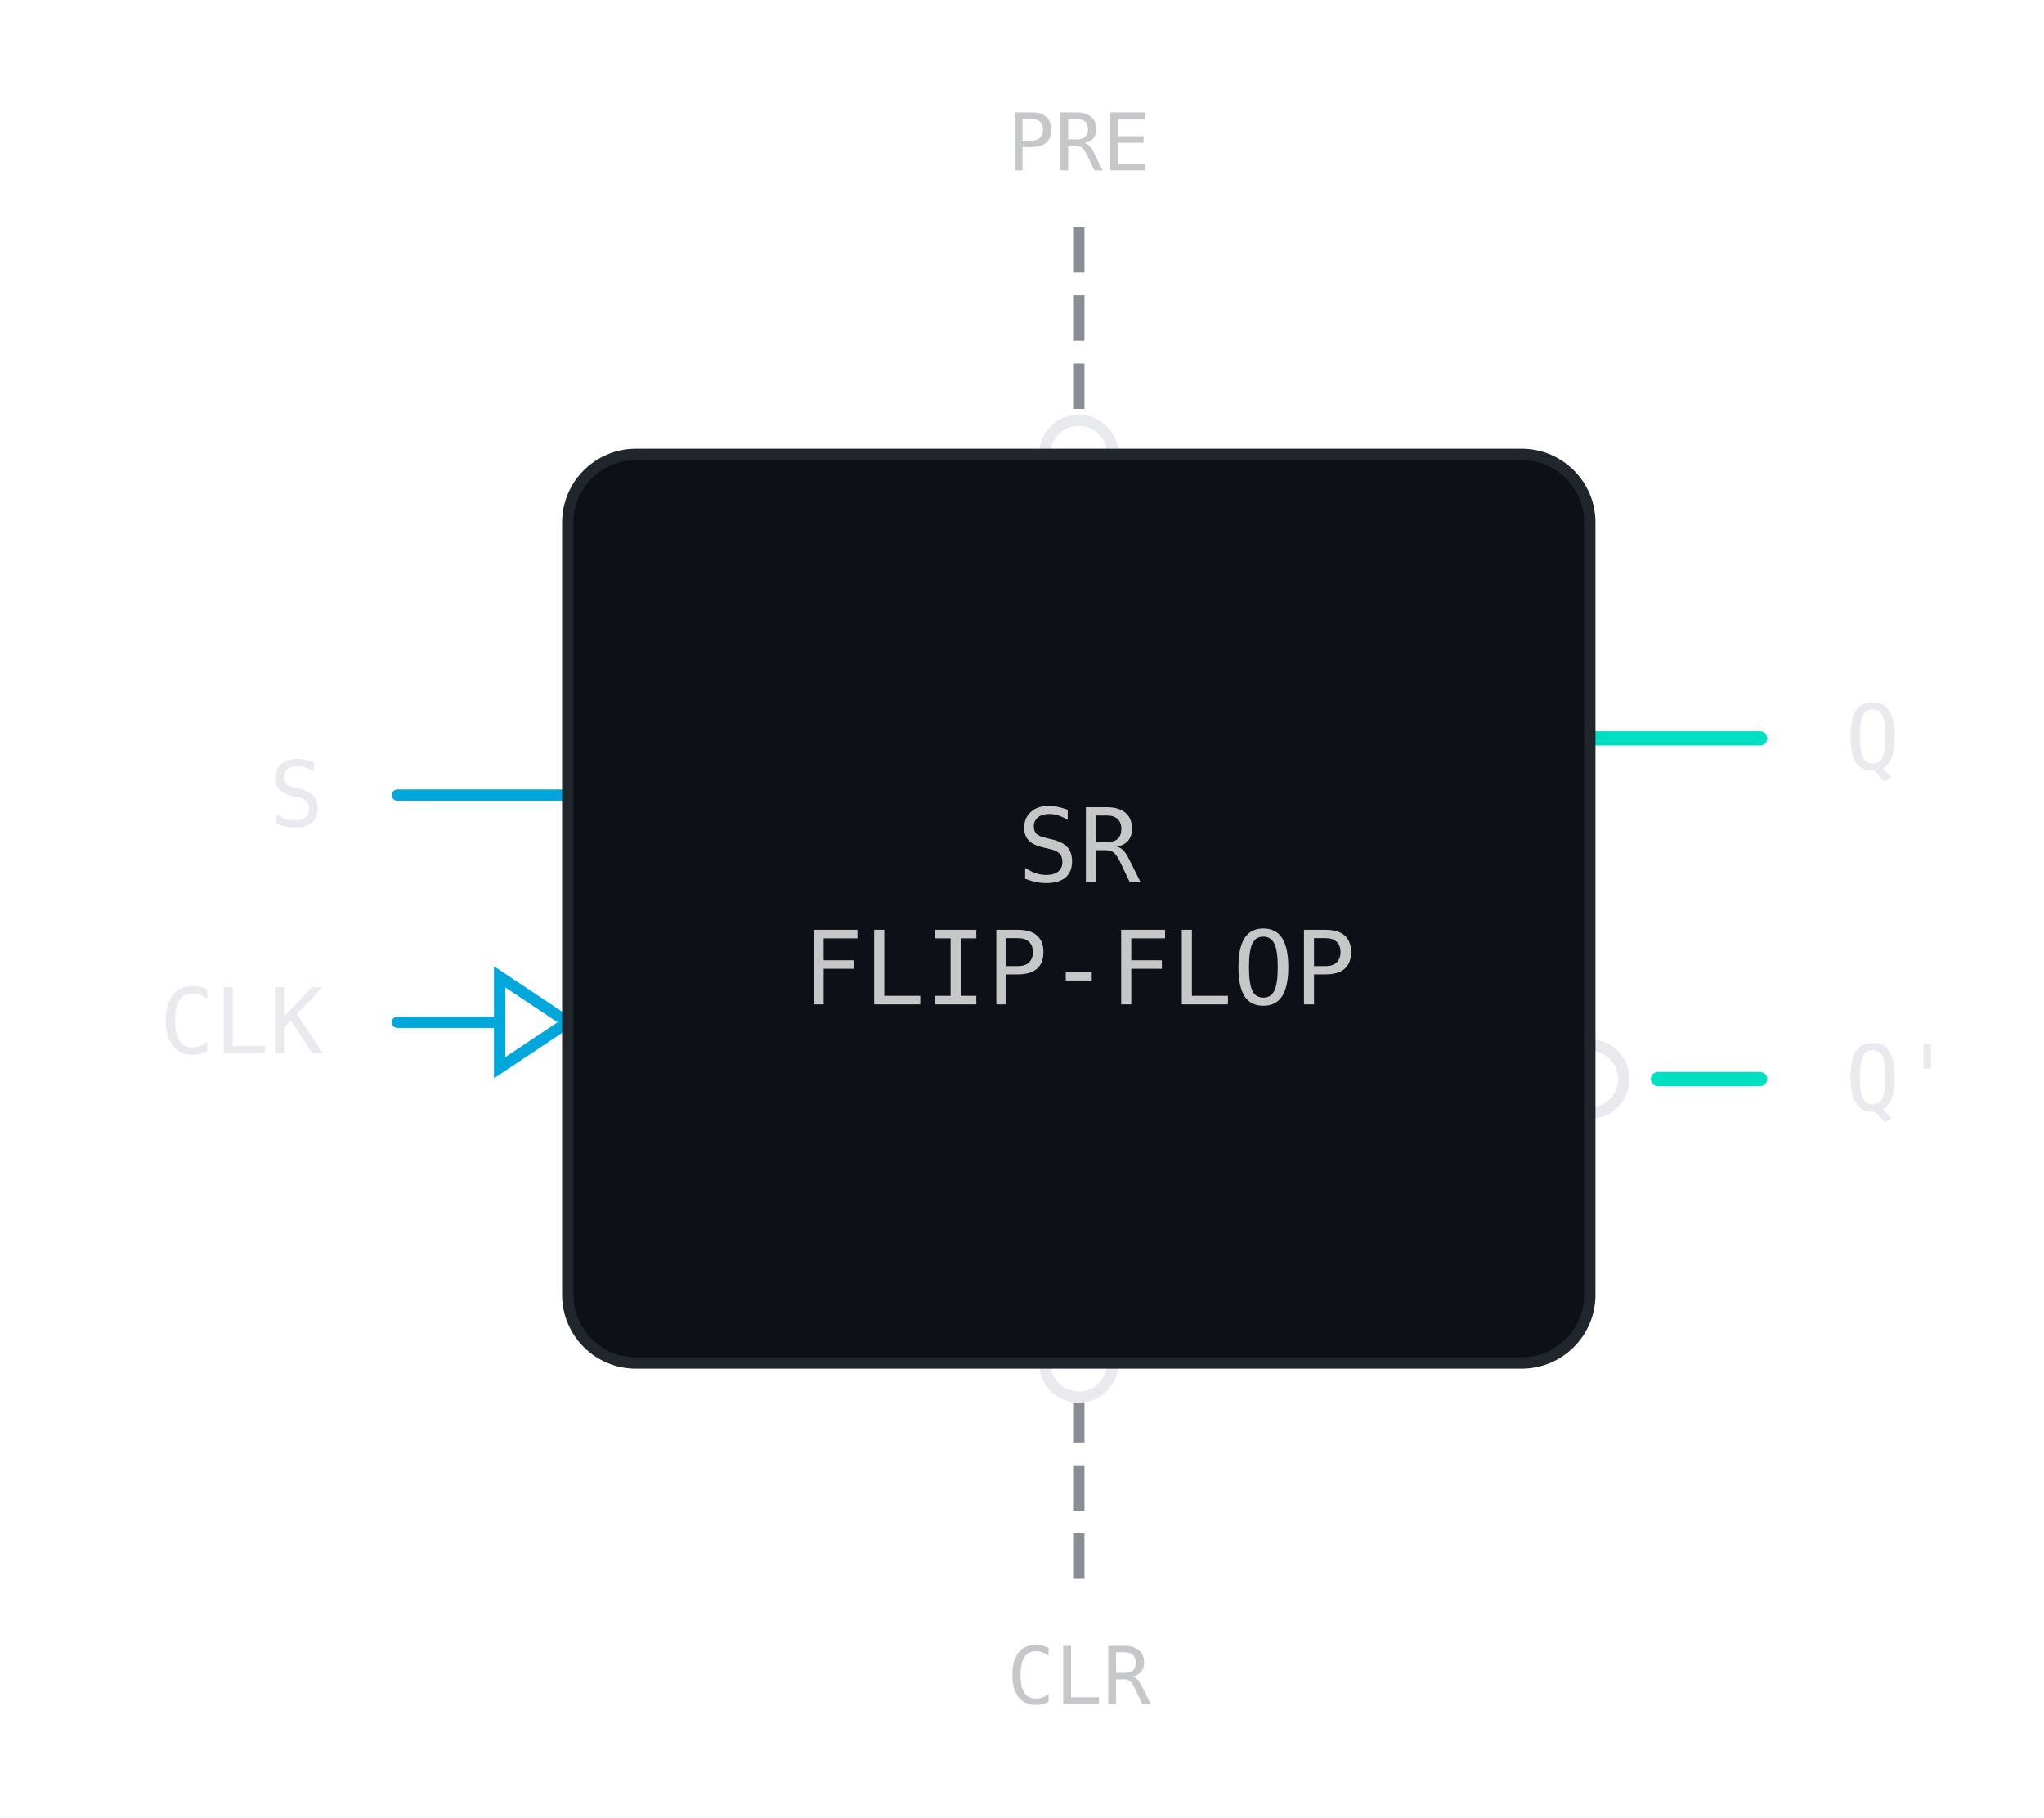
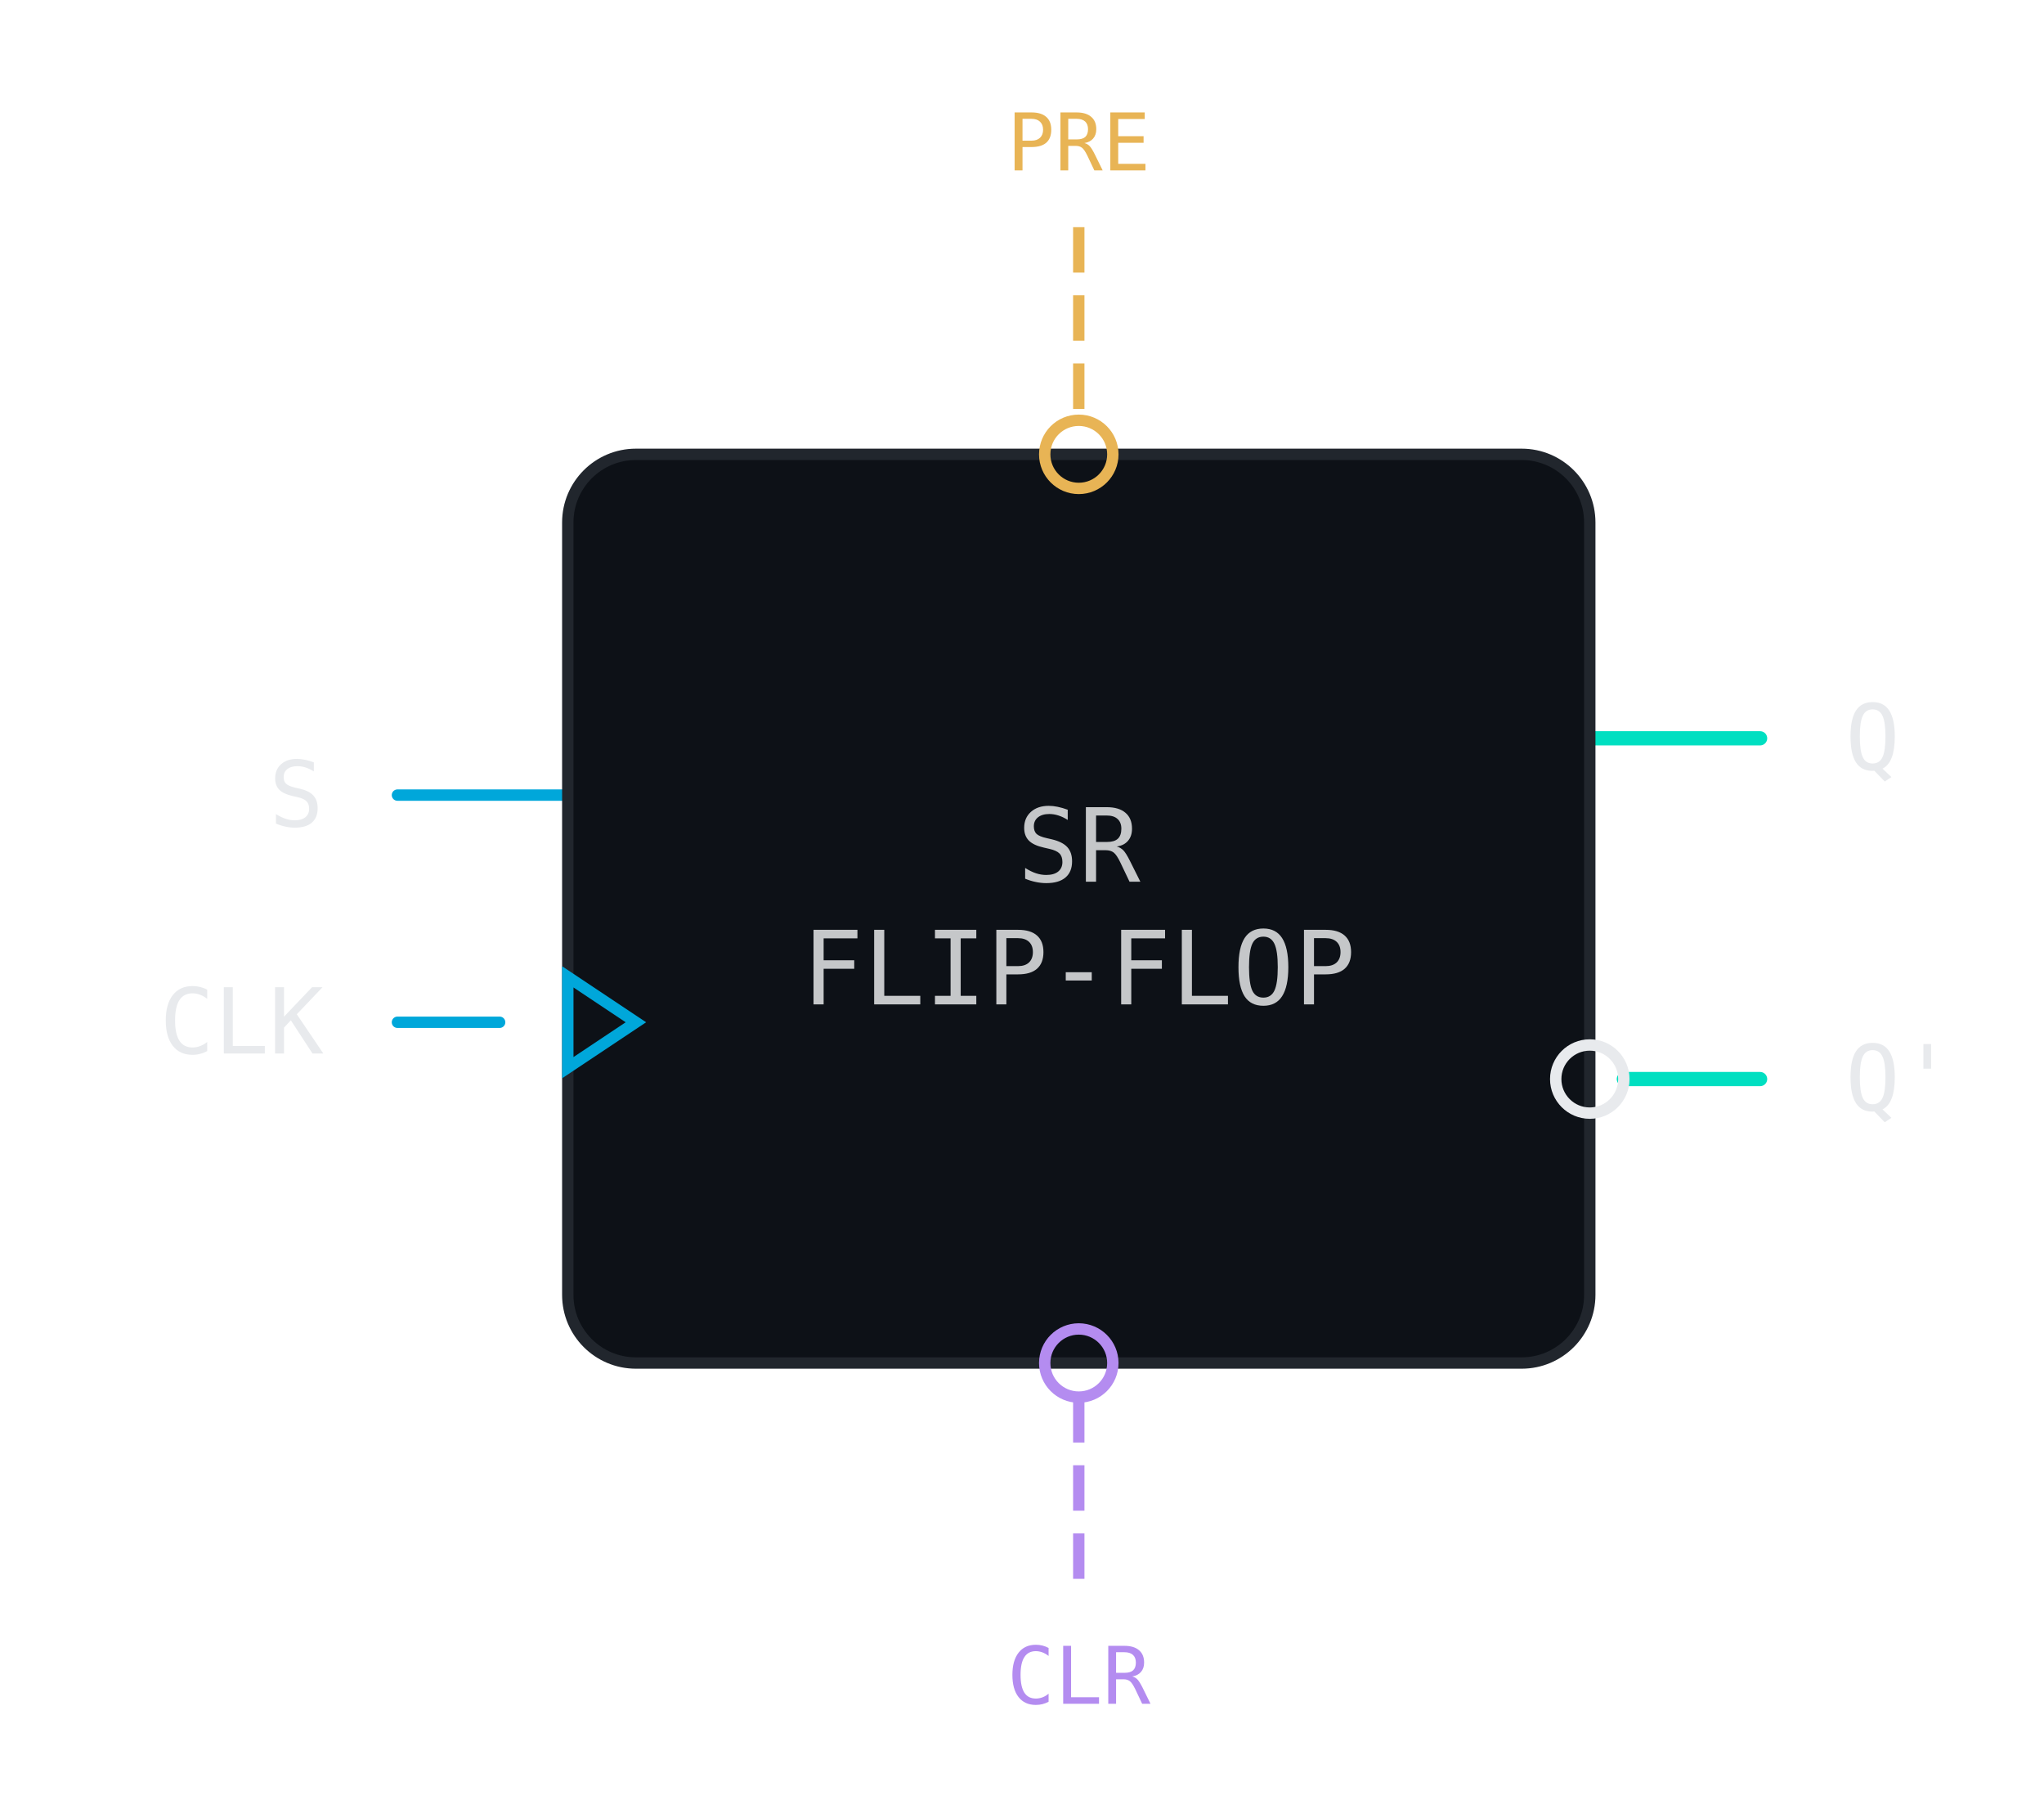
<svg xmlns="http://www.w3.org/2000/svg" viewBox="0 0 360 320" role="img" aria-label="SR Flip-Flop symbol">
  <line x1="70" y1="140" x2="100" y2="140" stroke="#00a7da" stroke-width="2" stroke-linecap="round" />
  <line x1="70" y1="180" x2="88" y2="180" stroke="#00a7da" stroke-width="2" stroke-linecap="round" />
-   <polygon points="88,172 100,180 88,188" fill="none" stroke="#00a7da" stroke-width="2" />
  <line x1="280" y1="130" x2="310" y2="130" stroke="#00dfc1" stroke-width="2.5" stroke-linecap="round" />
+   <line x1="286" y1="190" x2="310" y2="190" stroke="#00dfc1" stroke-width="2.5" stroke-linecap="round" />
+   <line x1="190" y1="40" x2="190" y2="74" stroke="#e8b455" stroke-width="2" stroke-dasharray="8 4" />
+   <line x1="190" y1="246" x2="190" y2="280" stroke="#b48cf0" stroke-width="2" stroke-dasharray="8 4" />
+   <rect x="100" y="80" width="180" height="160" rx="12" ry="12" fill="#0d1117" stroke="#21262d" stroke-width="2" />
+   <polygon points="100,172 112,180 100,188" fill="none" stroke="#00a7da" stroke-width="2" />
  <circle cx="280" cy="190" r="6" fill="none" stroke="#e8eaed" stroke-width="2" />
-   <line x1="292" y1="190" x2="310" y2="190" stroke="#00dfc1" stroke-width="2.5" stroke-linecap="round" />
-   <line x1="190" y1="40" x2="190" y2="74" stroke="#8a8d93" stroke-width="2" stroke-dasharray="8 4" />
-   <circle cx="190" cy="80" r="6" fill="none" stroke="#e8eaed" stroke-width="2" />
-   <line x1="190" y1="246" x2="190" y2="280" stroke="#8a8d93" stroke-width="2" stroke-dasharray="8 4" />
-   <circle cx="190" cy="240" r="6" fill="none" stroke="#e8eaed" stroke-width="2" />
-   <rect x="100" y="80" width="180" height="160" rx="12" ry="12" fill="#0d1117" stroke="#21262d" stroke-width="2" />
+   <circle cx="190" cy="80" r="6" fill="none" stroke="#e8b455" stroke-width="2" />
+   <circle cx="190" cy="240" r="6" fill="none" stroke="#b48cf0" stroke-width="2" />
  <text x="190" y="155.25" fill="#c5c7c9" font-family="Consolas" font-size="18" font-weight="400" text-anchor="middle">SR</text>
  <text x="190" y="176.85" fill="#c5c7c9" font-family="Consolas" font-size="18" font-weight="400" text-anchor="middle">FLIP-FLOP</text>
  <text x="57" y="145.5" fill="#e8eaed" font-family="Consolas" font-size="16" font-weight="400" text-anchor="end">S</text>
  <text x="57" y="185.5" fill="#e8eaed" font-family="Consolas" font-size="16" font-weight="400" text-anchor="end">CLK</text>
  <text x="325" y="135.5" fill="#e8eaed" font-family="Consolas" font-size="16" font-weight="400" text-anchor="start">Q</text>
  <text x="325" y="195.5" fill="#e8eaed" font-family="Consolas" font-size="16" font-weight="400" text-anchor="start">Q'</text>
-   <text x="190" y="30" fill="#c5c7c9" font-family="Consolas" font-size="14" font-weight="400" text-anchor="middle">PRE</text>
-   <text x="190" y="300" fill="#c5c7c9" font-family="Consolas" font-size="14" font-weight="400" text-anchor="middle">CLR</text>
+   <text x="190" y="30" fill="#e8b455" font-family="Consolas" font-size="14" font-weight="400" text-anchor="middle">PRE</text>
+   <text x="190" y="300" fill="#b48cf0" font-family="Consolas" font-size="14" font-weight="400" text-anchor="middle">CLR</text>
</svg>
